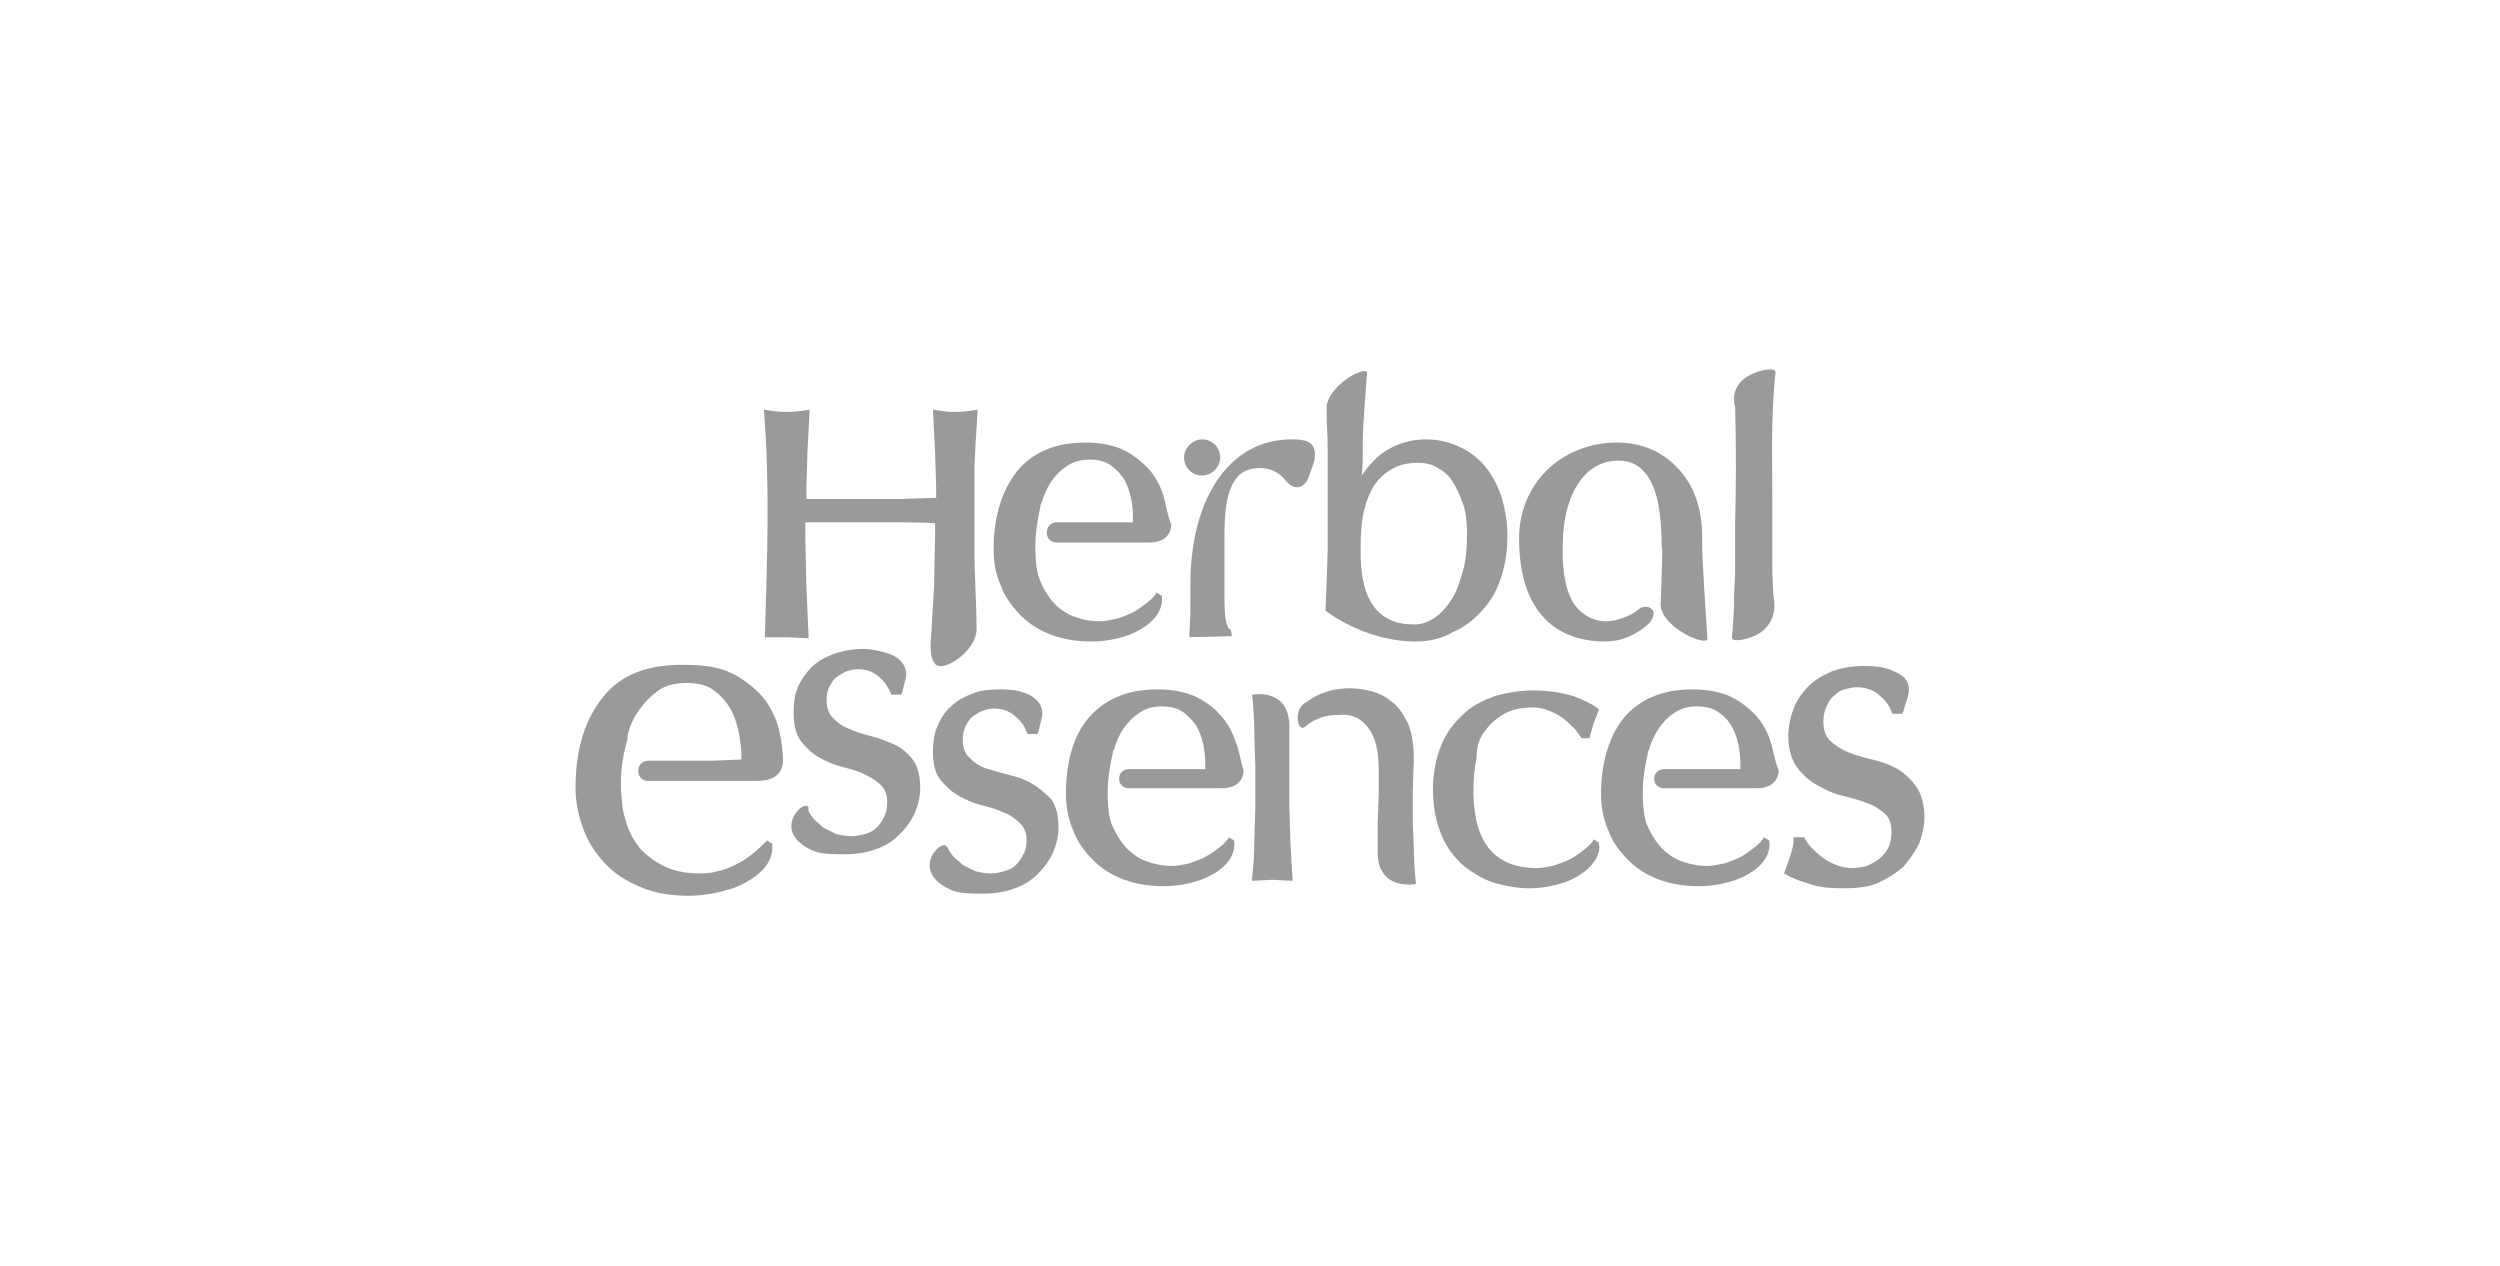
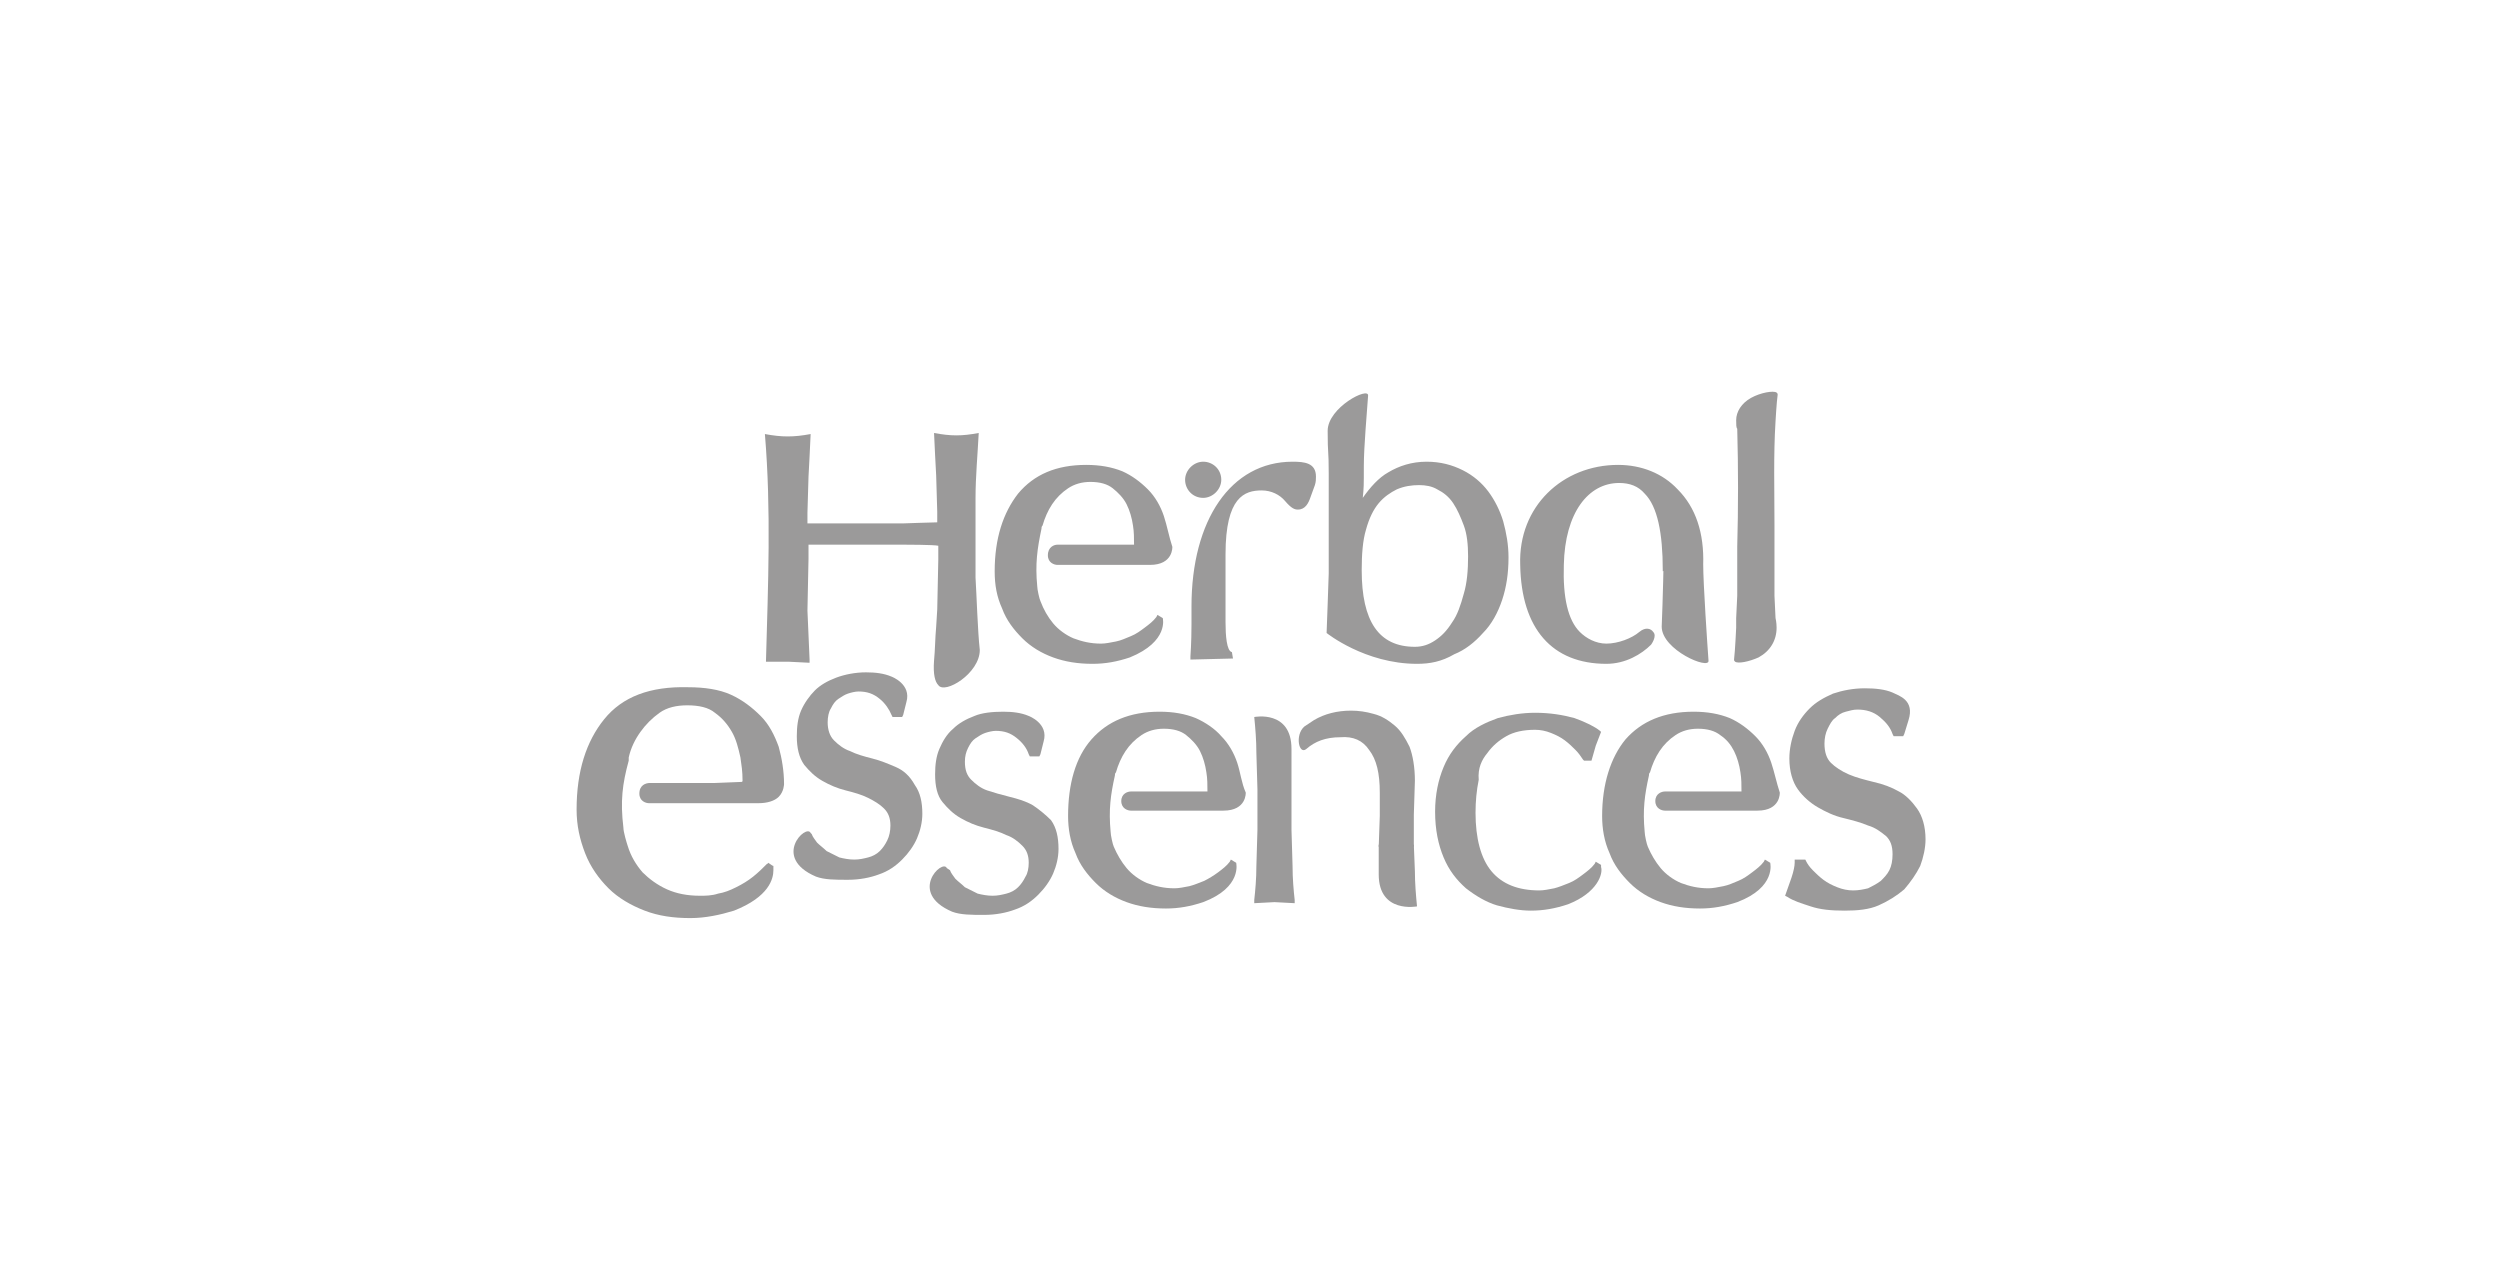
- <svg xmlns="http://www.w3.org/2000/svg" version="1.1" x="0px" y="0px" viewBox="0 0 235 119" style="enable-background:new 0 0 235 119;" xml:space="preserve">
+ <svg xmlns="http://www.w3.org/2000/svg" version="1.1" id="Layer_1" x="0px" y="0px" viewBox="0 0 235 119" style="enable-background:new 0 0 235 119;" xml:space="preserve">
  <style type="text/css">
	.st0{display:none;}
	.st1{display:inline;fill:#4B4A4B;}
	.st2{fill:#9B9A9A;}
- 	.st3{opacity:0.35;fill:#9B9A9A;}
- 	.st4{opacity:0.25;fill:#9B9A9A;}
- 	.st5{fill-rule:evenodd;clip-rule:evenodd;fill:#9B9A9A;}
- 	.st6{fill:none;stroke:#9B9A9A;stroke-width:0.431;stroke-miterlimit:10;}
- 	.st7{fill:none;}
- 	.st8{display:inline;fill:#9B9A9A;}
- 	.st9{display:inline;fill-rule:evenodd;clip-rule:evenodd;fill:#9B9A9A;}
- 	.st10{display:inline;}
</style>
  <g id="Background" class="st0">
    <rect class="st1" width="235" height="119" />
  </g>
  <g id="Logos">
    <g>
-       <path class="st2" d="M115.7,59.2c-0.5-0.1-0.6-1.6-0.6-2.8v-6.4c0-5.4,1.8-6,3.4-6c0.9,0,1.7,0.4,2.2,1c0.6,0.7,0.9,0.8,1.2,0.8    c0.7,0,1-0.6,1.2-1.2l0.4-1.1c0.1-0.3,0.1-0.6,0.1-0.8c0-1.3-1.1-1.4-2.2-1.4c-5.8,0-9.5,5.5-9.5,13.6v1.7c0,1.7-0.1,3-0.1,3    l0,0.3l4-0.1L115.7,59.2 M132.9,58.7c0.7,0,1.3-0.2,1.9-0.6c0.6-0.4,1.1-0.9,1.6-1.7c0.5-0.7,0.8-1.6,1.1-2.7    c0.3-1,0.4-2.2,0.4-3.5c0-1.1-0.1-2.1-0.4-2.9c-0.3-0.8-0.6-1.5-1-2.1c-0.4-0.6-0.9-1-1.5-1.3c-0.5-0.3-1.1-0.4-1.7-0.4    c-0.7,0-1.4,0.1-2.1,0.4c-0.6,0.3-1.2,0.7-1.7,1.3c-0.5,0.6-0.9,1.4-1.2,2.5c-0.3,1-0.4,2.3-0.4,3.8    C127.8,56.4,129.5,58.7,132.9,58.7 M133.1,60.3c-4.9,0-8.5-2.9-8.5-2.9l0.1-2.7l0.1-2.9l0-2.7v-6.7c0-2.3-0.1-1.7-0.1-4    c0-2.2,3.9-4.2,3.8-3.3c-0.1,1.5-0.4,4.8-0.4,6.6c0,1.9,0,2-0.1,3c0.7-1,1.5-1.9,2.4-2.4c1-0.6,2.2-1,3.6-1c1.3,0,2.4,0.3,3.4,0.8    c1,0.5,1.8,1.2,2.4,2c0.6,0.8,1.1,1.8,1.4,2.8c0.3,1.1,0.5,2.2,0.5,3.4c0,1.5-0.2,2.8-0.6,4c-0.4,1.2-1,2.3-1.8,3.1    c-0.8,0.9-1.7,1.6-2.7,2C135.4,60.1,134.2,60.3,133.1,60.3 M113,44.7c0.9,0,1.7-0.8,1.7-1.7c0-1-0.8-1.7-1.7-1.7    c-0.9,0-1.7,0.8-1.7,1.7C111.3,43.9,112,44.7,113,44.7 M109.3,46.4c-0.3-0.9-0.8-1.8-1.5-2.5c-0.7-0.7-1.5-1.3-2.4-1.7    c-1-0.4-2.1-0.6-3.4-0.6c-2.8,0-4.9,0.9-6.4,2.7c-1.4,1.8-2.2,4.2-2.2,7.3c0,1.3,0.2,2.4,0.7,3.5c0.4,1.1,1.1,2,1.9,2.8    c0.8,0.8,1.8,1.4,2.9,1.8c1.1,0.4,2.3,0.6,3.7,0.6c1.2,0,2.3-0.2,3.5-0.6c3.7-1.5,3.1-3.7,3.1-3.7l-0.5-0.3l-0.1,0.2    c-0.3,0.4-0.7,0.7-1.1,1c-0.4,0.3-0.8,0.6-1.3,0.8c-0.5,0.2-0.9,0.4-1.4,0.5c-0.5,0.1-1,0.2-1.4,0.2c-1,0-1.8-0.2-2.6-0.5    c-0.7-0.3-1.4-0.8-1.9-1.4c-0.5-0.6-0.9-1.3-1.2-2.1c-0.1-0.2-0.3-1.1-0.3-1.4c-0.2-2.1,0-3.5,0.4-5.4l0,0c0-0.1,0-0.2,0.1-0.3    c0.2-0.7,0.5-1.4,0.9-2c0.4-0.6,0.9-1.1,1.5-1.5c0.6-0.4,1.3-0.6,2.1-0.6c0.9,0,1.6,0.2,2.1,0.6c0.5,0.4,1,0.9,1.3,1.5    c0.3,0.6,0.5,1.3,0.6,2c0.1,0.6,0.1,1.2,0.1,1.8l-2.1,0l-2.4,0l-2.1,0c0,0-0.3,0-0.6,0c-0.3,0-0.9,0.2-0.9,1    c0,0.7,0.6,0.9,0.9,0.9c0.3,0,0.6,0,0.6,0l2.1,0l3.9,0c0,0,1.1,0,2.1,0c2.2,0,2.1-1.7,2.1-1.7C109.7,48.4,109.6,47.3,109.3,46.4     M132.9,58.7c0.7,0,1.3-0.2,1.9-0.6c0.6-0.4,1.1-0.9,1.6-1.7c0.5-0.7,0.8-1.6,1.1-2.7c0.3-1,0.4-2.2,0.4-3.5    c0-1.1-0.1-2.1-0.4-2.9c-0.3-0.8-0.6-1.5-1-2.1c-0.4-0.6-0.9-1-1.5-1.3c-0.5-0.3-1.1-0.4-1.7-0.4c-0.7,0-1.4,0.1-2.1,0.4    c-0.6,0.3-1.2,0.7-1.7,1.3c-0.5,0.6-0.9,1.4-1.2,2.5c-0.3,1-0.4,2.3-0.4,3.8C127.8,56.4,129.5,58.7,132.9,58.7 M133.1,60.3    c-4.9,0-8.5-2.9-8.5-2.9l0.1-2.7l0.1-2.9l0-2.7v-6.7c0-2.3-0.1-1.7-0.1-4c0-2.2,3.9-4.2,3.8-3.3c-0.1,1.5-0.4,4.8-0.4,6.6    c0,1.9,0,2-0.1,3c0.7-1,1.5-1.9,2.4-2.4c1-0.6,2.2-1,3.6-1c1.3,0,2.4,0.3,3.4,0.8c1,0.5,1.8,1.2,2.4,2c0.6,0.8,1.1,1.8,1.4,2.8    c0.3,1.1,0.5,2.2,0.5,3.4c0,1.5-0.2,2.8-0.6,4c-0.4,1.2-1,2.3-1.8,3.1c-0.8,0.9-1.7,1.6-2.7,2C135.4,60.1,134.2,60.3,133.1,60.3     M156.3,49.7c0,0.4-0.1,4.8-0.2,7.1c0,2.2,4.5,4.1,4.4,3.2c-0.1-1.4-0.5-7.2-0.5-9.1c-0.6-0.1-1.2-0.6-1.8-0.9    C157.6,49.7,156.8,50.1,156.3,49.7 M91.6,52.2l0-1.8V46h0v-1.4h0c0-2,0.2-4.1,0.3-6.1c-1.6,0.3-2.6,0.3-4.2,0l0.1,2.1l0.1,1.9    l0.1,3.4V46h0v0.8c-0.4,0-3.2,0.1-3.2,0.1l-3.8,0l-2,0l-0.7,0c0,0-2.1,0-2.5,0v-1l0.1-3.4l0.1-1.9l0.1-2.1c-1.6,0.3-2.7,0.3-4.3,0    c0.6,7.2,0.3,14.1,0.1,21.4l2.1,0l2,0.1v-0.3l-0.2-4.6l-0.1-4.7v-1.3c0.3,0,1,0,1,0l1.5,0l0.7,0l2,0l3.8,0c0,0,2.8,0,3.2,0.1v1.3    l-0.1,4.7l-0.1,1.7h0c-0.1,1.1-0.1,2.2-0.2,3.2c-0.1,1.3,0.1,2,0.4,2.3c0.6,0.9,3.9-1.1,3.9-3.3C91.8,57.2,91.6,53.8,91.6,52.2     M154,57.3c-0.7,0.6-2,1.1-3.1,1.1c-1,0-1.9-0.5-2.5-1.1c-1.1-1.1-1.6-3.2-1.5-6.3c0.1-4.9,2.3-7.7,5.2-7.7c1,0,1.8,0.3,2.4,1    c1.2,1.2,1.7,3.7,1.7,7.2l0,0.1c0.7-0.4,1.6-0.3,2.4-0.3c0.5,0,1,0,1.4-0.1c0-0.1,0-0.2,0-0.2c0.1-3-0.7-5.4-2.4-7.1    c-1.4-1.5-3.4-2.3-5.6-2.3c-5.2,0-9.4,3.9-9.2,9.4c0.1,6,3,9.3,8.1,9.3c1.8,0,3.3-0.9,4.2-1.8c0,0,0.6-0.8,0.2-1.2    C155.1,57,154.5,56.9,154,57.3 M163.1,53.9l-0.1,2.1l0,0.9c0,0-0.1,2.2-0.2,3c0,0.1,0,0.1,0.1,0.2c0.3,0.2,1.3,0,2.2-0.4    c1.1-0.6,1.7-1.6,1.7-2.8c0-0.5-0.1-0.9-0.1-0.9l-0.1-2.1l0-2.7v-1.9h0c0-0.7,0-1.4,0-2.1c0-3.2-0.1-6.5,0.1-9.7    c0,0,0.1-1.8,0.2-2.5c0-0.1,0-0.1-0.1-0.2c-0.3-0.2-1.5,0-2.4,0.5c-0.9,0.5-1.4,1.3-1.4,2.1c0,0.4,0,0.7,0.1,0.8    c0.1,3.7,0.1,7.4,0,11.1h0v1.9L163.1,53.9" />
-       <path class="st2" d="M180.1,73.9c0.5,0.7,0.8,1.7,0.8,2.9c0,0.8-0.2,1.7-0.5,2.5c-0.4,0.8-0.9,1.5-1.5,2.2    c-0.7,0.6-1.5,1.1-2.4,1.5c-0.9,0.4-2,0.5-3.2,0.5c-1.3,0-2.3-0.1-3.2-0.4c-0.9-0.3-1.6-0.5-2.2-0.9l-0.2-0.1l0.6-1.7    c0.2-0.6,0.3-1.1,0.3-1.4v-0.3h1l0.1,0.2c0.1,0.2,0.3,0.5,0.6,0.8c0.3,0.3,0.6,0.6,1,0.9c0.4,0.3,0.8,0.5,1.3,0.7    c0.5,0.2,1,0.3,1.5,0.3c0.5,0,1-0.1,1.4-0.2c0.4-0.2,0.8-0.4,1.2-0.7c0.3-0.3,0.6-0.6,0.8-1c0.2-0.4,0.3-0.9,0.3-1.5    c0-0.8-0.2-1.3-0.6-1.7c-0.5-0.4-1-0.8-1.7-1c-0.7-0.3-1.5-0.5-2.3-0.7c-0.9-0.2-1.7-0.6-2.4-1c-0.7-0.4-1.4-1-1.9-1.7    c-0.5-0.7-0.8-1.7-0.8-2.9c0-0.9,0.2-1.8,0.5-2.6c0.3-0.8,0.8-1.5,1.4-2.1c0.6-0.6,1.3-1,2.2-1.4c0.9-0.3,1.9-0.5,3-0.5    c1,0,1.9,0.1,2.6,0.4c0.6,0.3,2.1,0.7,1.5,2.6l-0.4,1.3l-0.1,0.2h-0.9l-0.1-0.2c-0.2-0.6-0.6-1.1-1.2-1.6    c-0.6-0.5-1.3-0.7-2.1-0.7c-0.4,0-0.7,0.1-1.1,0.2c-0.4,0.1-0.7,0.3-1,0.6c-0.3,0.2-0.5,0.6-0.7,1c-0.2,0.4-0.3,0.9-0.3,1.4    c0,0.8,0.2,1.4,0.6,1.8c0.4,0.4,1,0.8,1.7,1.1c0.7,0.3,1.5,0.5,2.3,0.7c0.9,0.2,1.7,0.5,2.4,0.9C178.9,72.6,179.6,73.2,180.1,73.9    " />
-       <path class="st2" d="M84.1,70c-0.7-0.3-1.4-0.6-2.2-0.8c-0.8-0.2-1.5-0.4-2.1-0.7c-0.6-0.2-1.1-0.6-1.5-1c-0.4-0.4-0.6-1-0.6-1.7    c0-0.5,0.1-1,0.3-1.3c0.2-0.4,0.4-0.7,0.7-0.9c0.3-0.2,0.6-0.4,0.9-0.5c0.3-0.1,0.7-0.2,1-0.2c0.8,0,1.4,0.2,2,0.7    c0.5,0.4,0.9,1,1.1,1.5l0.1,0.2h0.9l0.1-0.2l0.3-1.2c0.5-1.7-1.4-2.4-1.4-2.4C82.8,61.2,82,61,81.1,61c-1,0-2,0.2-2.8,0.5    c-0.8,0.3-1.5,0.7-2,1.2c-0.5,0.5-1,1.2-1.3,1.9c-0.3,0.7-0.4,1.5-0.4,2.4c0,1.1,0.2,2,0.7,2.7c0.5,0.6,1,1.1,1.7,1.5    c0.7,0.4,1.4,0.7,2.2,0.9c0.8,0.2,1.5,0.4,2.1,0.7c0.6,0.3,1.1,0.6,1.5,1c0.4,0.4,0.6,0.9,0.6,1.6c0,0.5-0.1,1-0.3,1.4    c-0.2,0.4-0.4,0.7-0.7,1c-0.3,0.3-0.7,0.5-1.1,0.6c-0.4,0.1-0.8,0.2-1.3,0.2c-0.5,0-1-0.1-1.4-0.2c-0.4-0.2-0.8-0.4-1.2-0.6    c-0.3-0.3-0.6-0.5-0.9-0.8c-0.2-0.3-0.4-0.5-0.5-0.8L76,75.9c-0.4-0.9-3.7,2.3,0.5,4.1c0.8,0.3,1.8,0.3,3,0.3    c1.1,0,2.1-0.2,2.9-0.5c0.9-0.3,1.6-0.8,2.2-1.4c0.6-0.6,1.1-1.3,1.4-2c0.3-0.7,0.5-1.5,0.5-2.3c0-1.1-0.2-2-0.7-2.7    C85.4,70.9,84.8,70.3,84.1,70" />
-       <path class="st2" d="M96.9,73.6c-0.7-0.4-1.4-0.6-2.2-0.8c-0.8-0.2-1.5-0.4-2.1-0.6c-0.6-0.2-1.1-0.6-1.5-1    c-0.4-0.4-0.6-0.9-0.6-1.7c0-0.5,0.1-0.9,0.3-1.3c0.2-0.4,0.4-0.7,0.7-0.9c0.3-0.2,0.6-0.4,0.9-0.5c0.3-0.1,0.7-0.2,1-0.2    c0.8,0,1.4,0.2,2,0.7c0.5,0.4,0.9,0.9,1.1,1.5l0.1,0.2h0.9l0.1-0.2l0.3-1.2c0.5-1.7-1.4-2.4-1.4-2.4c-0.7-0.3-1.5-0.4-2.4-0.4    c-1,0-2,0.1-2.7,0.4c-0.8,0.3-1.5,0.7-2,1.2c-0.6,0.5-1,1.2-1.3,1.9c-0.3,0.7-0.4,1.5-0.4,2.4c0,1.1,0.2,2,0.7,2.6    c0.5,0.6,1,1.1,1.7,1.5c0.7,0.4,1.4,0.7,2.2,0.9c0.8,0.2,1.5,0.4,2.1,0.7c0.6,0.2,1.1,0.6,1.5,1c0.4,0.4,0.6,0.9,0.6,1.6    c0,0.5-0.1,1-0.3,1.3c-0.2,0.4-0.4,0.7-0.7,1c-0.3,0.3-0.7,0.5-1.1,0.6c-0.4,0.1-0.8,0.2-1.3,0.2c-0.5,0-1-0.1-1.4-0.2    c-0.4-0.2-0.8-0.4-1.2-0.6c-0.3-0.3-0.6-0.5-0.9-0.8c-0.2-0.3-0.4-0.5-0.5-0.8l-0.1-0.1c-0.4-0.9-3.7,2.3,0.5,4.1    c0.8,0.3,1.8,0.3,3,0.3c1.1,0,2.1-0.2,2.9-0.5c0.9-0.3,1.6-0.8,2.2-1.4c0.6-0.6,1.1-1.3,1.4-2c0.3-0.7,0.5-1.5,0.5-2.3    c0-1.1-0.2-2-0.7-2.7C98.2,74.5,97.6,74,96.9,73.6" />
-       <path class="st2" d="M139.6,68.7c0.5-0.7,1.1-1.2,1.8-1.6c0.7-0.4,1.6-0.6,2.7-0.6c0.5,0,1,0.1,1.5,0.3c0.5,0.2,0.9,0.4,1.3,0.7    c0.4,0.3,0.7,0.6,1,0.9c0.3,0.3,0.5,0.6,0.7,0.9l0.1,0.1h0.7l0.4-1.4l0.5-1.3l-0.1-0.1c-0.5-0.4-1.3-0.8-2.4-1.2    c-1.1-0.3-2.3-0.5-3.7-0.5c-1.2,0-2.4,0.2-3.5,0.5c-1.1,0.4-2.2,0.9-3,1.7c-0.9,0.8-1.6,1.7-2.1,2.9c-0.5,1.2-0.8,2.6-0.8,4.2    c0,1.7,0.3,3.1,0.8,4.3c0.5,1.2,1.2,2.1,2.1,2.9c0.9,0.7,1.9,1.3,2.9,1.6c1.1,0.3,2.2,0.5,3.2,0.5c1.2,0,2.3-0.2,3.5-0.6    c2.8-1.1,3.3-2.9,3.1-3.5l0-0.2l-0.5-0.3l-0.1,0.2c-0.3,0.4-0.7,0.7-1.1,1c-0.4,0.3-0.8,0.6-1.3,0.8c-0.5,0.2-1,0.4-1.4,0.5    c-0.5,0.1-1,0.2-1.4,0.2c-2,0-3.5-0.6-4.5-1.8c-1-1.2-1.5-3.1-1.5-5.5c0-1.1,0.1-2.1,0.3-3.1C138.8,70.1,139.1,69.3,139.6,68.7" />
-       <path class="st2" d="M116.1,69.6c-0.3-0.9-0.8-1.8-1.5-2.5c-0.6-0.7-1.5-1.3-2.4-1.7c-1-0.4-2.1-0.6-3.4-0.6    c-2.8,0-4.9,0.9-6.4,2.6c-1.5,1.7-2.2,4.2-2.2,7.2c0,1.2,0.2,2.4,0.7,3.5c0.4,1.1,1.1,2,1.9,2.8c0.8,0.8,1.8,1.4,2.9,1.8    c1.1,0.4,2.3,0.6,3.7,0.6c1.2,0,2.3-0.2,3.5-0.6c3.7-1.4,3.1-3.7,3.1-3.7l-0.5-0.3l-0.1,0.2c-0.3,0.4-0.7,0.7-1.1,1    c-0.4,0.3-0.9,0.6-1.3,0.8c-0.5,0.2-1,0.4-1.4,0.5c-0.5,0.1-1,0.2-1.4,0.2c-1,0-1.8-0.2-2.6-0.5c-0.7-0.3-1.4-0.8-1.9-1.4    c-0.5-0.6-0.9-1.3-1.2-2c-0.1-0.2-0.3-1.1-0.3-1.4c-0.2-2.1,0-3.5,0.4-5.3l0,0c0-0.1,0-0.2,0.1-0.3c0.2-0.7,0.5-1.4,0.9-2    c0.4-0.6,0.9-1.1,1.5-1.5c0.6-0.4,1.3-0.6,2.1-0.6c0.9,0,1.6,0.2,2.1,0.6c0.5,0.4,1,0.9,1.3,1.5c0.3,0.6,0.5,1.3,0.6,2    c0.1,0.6,0.1,1.2,0.1,1.8l-2.1,0l-2.4,0l-2.1,0c0,0-0.3,0-0.6,0c-0.3,0-0.9,0.2-0.9,0.9c0,0.7,0.6,0.9,0.9,0.9c0.3,0,0.6,0,0.6,0    l2.1,0l3.9,0c0,0,1.1,0,2.1,0c2.2,0,2.1-1.7,2.1-1.7C116.6,71.5,116.5,70.5,116.1,69.6" />
-       <path class="st2" d="M56.7,65.5c-1.7,2.1-2.6,4.9-2.6,8.5c0,1.5,0.3,2.8,0.8,4.1c0.5,1.3,1.3,2.4,2.2,3.3c0.9,0.9,2.1,1.6,3.4,2.1    c1.3,0.5,2.7,0.7,4.3,0.7c1.4,0,2.8-0.3,4.1-0.7c3.3-1.3,3.7-3,3.7-3.8c0-0.2,0-0.3,0-0.4c-0.1,0-0.3-0.2-0.5-0.3    c0,0.1-0.1,0.1-0.1,0.1c-0.4,0.4-0.8,0.8-1.3,1.2c-0.5,0.4-1,0.7-1.6,1c-0.6,0.3-1.1,0.5-1.7,0.6c-0.6,0.2-1.2,0.2-1.7,0.2    c-1.2,0-2.2-0.2-3.1-0.6c-0.9-0.4-1.7-1-2.3-1.6c-0.6-0.7-1.1-1.5-1.4-2.5c-0.1-0.3-0.4-1.3-0.4-1.7c-0.3-2.5-0.1-4.1,0.5-6.3    l0-0.1l0-0.2c0.2-0.9,0.6-1.7,1.1-2.4c0.5-0.7,1.1-1.3,1.8-1.8c0.7-0.5,1.6-0.7,2.6-0.7c1.1,0,2,0.2,2.6,0.7    c0.7,0.5,1.2,1.1,1.6,1.8c0.4,0.7,0.6,1.5,0.8,2.4c0.1,0.7,0.2,1.3,0.2,2.2c0,0.1-0.1,0.1-0.1,0.1l-2.5,0.1l-2.9,0l-2.5,0l-0.7,0    c-0.4,0-1,0.2-1,1c0,0.7,0.6,0.9,0.9,0.9l0.7,0l2.5,0l4.6,0l2.5,0c0.8,0,1.5-0.2,1.9-0.6c0.5-0.5,0.5-1.2,0.5-1.2    c0-1.2-0.2-2.4-0.5-3.5c-0.4-1.1-0.9-2.1-1.7-2.9c-0.8-0.8-1.7-1.5-2.8-2c-1.1-0.5-2.5-0.7-4-0.7C60.9,62.4,58.4,63.4,56.7,65.5" />
-       <path class="st2" d="M166.4,69.6c-0.3-0.9-0.8-1.8-1.5-2.5c-0.7-0.7-1.5-1.3-2.4-1.7c-1-0.4-2.1-0.6-3.4-0.6    c-2.8,0-4.9,0.9-6.4,2.6c-1.4,1.7-2.2,4.2-2.2,7.2c0,1.2,0.2,2.4,0.7,3.5c0.4,1.1,1.1,2,1.9,2.8c0.8,0.8,1.8,1.4,2.9,1.8    c1.1,0.4,2.3,0.6,3.7,0.6c1.2,0,2.3-0.2,3.5-0.6c3.7-1.4,3.1-3.7,3.1-3.7l-0.5-0.3l-0.1,0.2c-0.3,0.4-0.7,0.7-1.1,1    c-0.4,0.3-0.8,0.6-1.3,0.8c-0.5,0.2-0.9,0.4-1.4,0.5c-0.5,0.1-1,0.2-1.4,0.2c-1,0-1.8-0.2-2.6-0.5c-0.7-0.3-1.4-0.8-1.9-1.4    c-0.5-0.6-0.9-1.3-1.2-2c-0.1-0.2-0.3-1.1-0.3-1.4c-0.2-2.1,0-3.5,0.4-5.3v0c0-0.1,0-0.2,0.1-0.3c0.2-0.7,0.5-1.4,0.9-2    c0.4-0.6,0.9-1.1,1.5-1.5c0.6-0.4,1.3-0.6,2.1-0.6c0.9,0,1.6,0.2,2.1,0.6c0.6,0.4,1,0.9,1.3,1.5c0.3,0.6,0.5,1.3,0.6,2    c0.1,0.6,0.1,1.2,0.1,1.8l-2.1,0l-2.4,0l-2.1,0c0,0-0.3,0-0.6,0c-0.3,0-0.9,0.2-0.9,0.9c0,0.7,0.6,0.9,0.9,0.9c0.3,0,0.6,0,0.6,0    l2.1,0l3.9,0c0,0,1.1,0,2.1,0c2.2,0,2.1-1.7,2.1-1.7C166.8,71.5,166.7,70.5,166.4,69.6" />
-       <path class="st2" d="M132.8,77.3h-3.3c0,1.2,0,2.8,0,2.8c0,3.7,3.6,3,3.6,3c-0.1-1-0.2-2.2-0.2-3.3L132.8,77.3" />
-       <path class="st2" d="M121.3,79.3l-0.1-3.4v-3.1c0-0.2,0-0.3,0-0.5l0-4c0-3.7-3.5-3-3.5-3c0.1,1,0.2,2.2,0.2,3.4l0.1,3.4v3.8    l-0.1,3.4c0,1.2-0.1,2.3-0.2,3.2l0,0.3l1.9-0.1l1.9,0.1l0-0.3C121.4,81.6,121.4,80.5,121.3,79.3" />
-       <path class="st2" d="M128.6,68.4c0.7,0.9,1,2.2,1,4v2.2l-0.1,2.9h3.3l0-3l0.1-3.2c0-1.3-0.2-2.4-0.5-3.2c-0.4-0.8-0.8-1.5-1.4-2    c-0.6-0.5-1.2-0.9-2-1.1c-0.7-0.2-1.4-0.3-2.1-0.3c-1.3,0-2.5,0.3-3.5,0.9c-0.3,0.2-0.6,0.4-0.9,0.6c-0.9,0.8-0.5,2.7,0.2,2.1    c0.8-0.7,1.8-1.1,3.2-1.1C127.1,67.1,127.9,67.5,128.6,68.4" />
+       <path class="st2" d="M115.8,61.3c-0.5-0.1-0.6-1.6-0.6-2.8v-6.4c0-5.4,1.8-6,3.4-6c0.9,0,1.7,0.4,2.2,1c0.6,0.7,0.9,0.8,1.2,0.8    c0.7,0,1-0.6,1.2-1.2l0.4-1.1c0.1-0.3,0.1-0.6,0.1-0.8c0-1.3-1.1-1.4-2.2-1.4c-5.8,0-9.5,5.5-9.5,13.6v1.7c0,1.7-0.1,3-0.1,3V62    l4-0.1L115.8,61.3 M133,60.8c0.7,0,1.3-0.2,1.9-0.6c0.6-0.4,1.1-0.9,1.6-1.7c0.5-0.7,0.8-1.6,1.1-2.7c0.3-1,0.4-2.2,0.4-3.5    c0-1.1-0.1-2.1-0.4-2.9c-0.3-0.8-0.6-1.5-1-2.1s-0.9-1-1.5-1.3c-0.5-0.3-1.1-0.4-1.7-0.4c-0.7,0-1.4,0.1-2.1,0.4    c-0.6,0.3-1.2,0.7-1.7,1.3s-0.9,1.4-1.2,2.5c-0.3,1-0.4,2.3-0.4,3.8C128,58.4,129.6,60.8,133,60.8 M133.2,62.4    c-4.9,0-8.5-2.9-8.5-2.9l0.1-2.7l0.1-2.9v-2.7v-6.7c0-2.3-0.1-1.7-0.1-4c0-2.2,3.9-4.2,3.8-3.3c-0.1,1.5-0.4,4.8-0.4,6.6    c0,1.9,0,2-0.1,3c0.7-1,1.5-1.9,2.4-2.4c1-0.6,2.2-1,3.6-1c1.3,0,2.4,0.3,3.4,0.8s1.8,1.2,2.4,2c0.6,0.8,1.1,1.8,1.4,2.8    c0.3,1.1,0.5,2.2,0.5,3.4c0,1.5-0.2,2.8-0.6,4c-0.4,1.2-1,2.3-1.8,3.1c-0.8,0.9-1.7,1.6-2.7,2C135.5,62.2,134.4,62.4,133.2,62.4     M113.1,46.8c0.9,0,1.7-0.8,1.7-1.7c0-1-0.8-1.7-1.7-1.7c-0.9,0-1.7,0.8-1.7,1.7S112.1,46.8,113.1,46.8 M109.4,48.5    c-0.3-0.9-0.8-1.8-1.5-2.5s-1.5-1.3-2.4-1.7c-1-0.4-2.1-0.6-3.4-0.6c-2.8,0-4.9,0.9-6.4,2.7c-1.4,1.8-2.2,4.2-2.2,7.3    c0,1.3,0.2,2.4,0.7,3.5c0.4,1.1,1.1,2,1.9,2.8s1.8,1.4,2.9,1.8c1.1,0.4,2.3,0.6,3.7,0.6c1.2,0,2.3-0.2,3.5-0.6    c3.7-1.5,3.1-3.7,3.1-3.7l-0.5-0.3l-0.1,0.2c-0.3,0.4-0.7,0.7-1.1,1s-0.8,0.6-1.3,0.8s-0.9,0.4-1.4,0.5s-1,0.2-1.4,0.2    c-1,0-1.8-0.2-2.6-0.5c-0.7-0.3-1.4-0.8-1.9-1.4c-0.5-0.6-0.9-1.3-1.2-2.1c-0.1-0.2-0.3-1.1-0.3-1.4c-0.2-2.1,0-3.5,0.4-5.4l0,0    c0-0.1,0-0.2,0.1-0.3c0.2-0.7,0.5-1.4,0.9-2s0.9-1.1,1.5-1.5s1.3-0.6,2.1-0.6c0.9,0,1.6,0.2,2.1,0.6c0.5,0.4,1,0.9,1.3,1.5    s0.5,1.3,0.6,2c0.1,0.6,0.1,1.2,0.1,1.8h-2.1h-2.4H100c0,0-0.3,0-0.6,0c-0.3,0-0.9,0.2-0.9,1c0,0.7,0.6,0.9,0.9,0.9s0.6,0,0.6,0    h2.1h3.9c0,0,1.1,0,2.1,0c2.2,0,2.1-1.7,2.1-1.7C109.9,50.5,109.7,49.4,109.4,48.5 M133,60.8c0.7,0,1.3-0.2,1.9-0.6    c0.6-0.4,1.1-0.9,1.6-1.7c0.5-0.7,0.8-1.6,1.1-2.7c0.3-1,0.4-2.2,0.4-3.5c0-1.1-0.1-2.1-0.4-2.9c-0.3-0.8-0.6-1.5-1-2.1    s-0.9-1-1.5-1.3c-0.5-0.3-1.1-0.4-1.7-0.4c-0.7,0-1.4,0.1-2.1,0.4c-0.6,0.3-1.2,0.7-1.7,1.3s-0.9,1.4-1.2,2.5    c-0.3,1-0.4,2.3-0.4,3.8C128,58.4,129.6,60.8,133,60.8 M133.2,62.4c-4.9,0-8.5-2.9-8.5-2.9l0.1-2.7l0.1-2.9v-2.7v-6.7    c0-2.3-0.1-1.7-0.1-4c0-2.2,3.9-4.2,3.8-3.3c-0.1,1.5-0.4,4.8-0.4,6.6c0,1.9,0,2-0.1,3c0.7-1,1.5-1.9,2.4-2.4c1-0.6,2.2-1,3.6-1    c1.3,0,2.4,0.3,3.4,0.8s1.8,1.2,2.4,2c0.6,0.8,1.1,1.8,1.4,2.8c0.3,1.1,0.5,2.2,0.5,3.4c0,1.5-0.2,2.8-0.6,4    c-0.4,1.2-1,2.3-1.8,3.1c-0.8,0.9-1.7,1.6-2.7,2C135.5,62.2,134.4,62.4,133.2,62.4 M156.4,51.8c0,0.4-0.1,4.8-0.2,7.1    c0,2.2,4.5,4.1,4.4,3.2c-0.1-1.4-0.5-7.2-0.5-9.1c-0.6-0.1-1.2-0.6-1.8-0.9C157.7,51.8,156.9,52.2,156.4,51.8 M91.7,54.3v-1.8    v-4.3l0,0v-1.4l0,0c0-2,0.2-4.1,0.3-6.1c-1.6,0.3-2.6,0.3-4.2,0l0.1,2.1l0.1,1.9l0.1,3.4v0.2l0,0v0.8c-0.4,0-3.2,0.1-3.2,0.1h-3.8    h-2h-0.7c0,0-2.1,0-2.5,0v-1l0.1-3.4l0.1-1.9l0.1-2.1c-1.6,0.3-2.7,0.3-4.3,0c0.6,7.2,0.3,14.1,0.1,21.4h2.1l2,0.1V62l-0.2-4.6    l0.1-4.9v-1.3c0.3,0,1,0,1,0h1.5h0.7h2H85c0,0,2.8,0,3.2,0.1v1.3l-0.1,4.7L88,58.9l0,0c-0.1,1.1-0.1,2.2-0.2,3.2    c-0.1,1.3,0.1,2,0.4,2.3c0.6,0.9,3.9-1.1,3.9-3.3C91.9,59.3,91.8,55.9,91.7,54.3 M154.1,59.4c-0.7,0.6-2,1.1-3.1,1.1    c-1,0-1.9-0.5-2.5-1.1c-1.1-1.1-1.6-3.2-1.5-6.3c0.1-4.9,2.3-7.7,5.2-7.7c1,0,1.8,0.3,2.4,1c1.2,1.2,1.7,3.7,1.7,7.2v0.1    c0.7-0.4,1.6-0.3,2.4-0.3c0.5,0,1,0,1.4-0.1c0-0.1,0-0.2,0-0.2c0.1-3-0.7-5.4-2.4-7.1c-1.4-1.5-3.4-2.3-5.6-2.3    c-5.2,0-9.4,3.9-9.2,9.4c0.1,6,3,9.3,8.1,9.3c1.8,0,3.3-0.9,4.2-1.8c0,0,0.6-0.8,0.2-1.2C155.2,59.1,154.7,58.9,154.1,59.4     M163.3,56l-0.1,2.1V59c0,0-0.1,2.2-0.2,3c0,0.1,0,0.1,0.1,0.2c0.3,0.2,1.3,0,2.2-0.4c1.1-0.6,1.7-1.6,1.7-2.8    c0-0.5-0.1-0.9-0.1-0.9l-0.1-2.1v-2.7v-1.9l0,0c0-0.7,0-1.4,0-2.1c0-3.2-0.1-6.5,0.1-9.7c0,0,0.1-1.8,0.2-2.5c0-0.1,0-0.1-0.1-0.2    c-0.3-0.2-1.5,0-2.4,0.5s-1.4,1.3-1.4,2.1c0,0.4,0,0.7,0.1,0.8c0.1,3.7,0.1,7.4,0,11.1l0,0v1.9V56" />
+       <path class="st2" d="M180.2,76c0.5,0.7,0.8,1.7,0.8,2.9c0,0.8-0.2,1.7-0.5,2.5c-0.4,0.8-0.9,1.5-1.5,2.2c-0.7,0.6-1.5,1.1-2.4,1.5    s-2,0.5-3.2,0.5c-1.3,0-2.3-0.1-3.2-0.4s-1.6-0.5-2.2-0.9l-0.2-0.1l0.6-1.7c0.2-0.6,0.3-1.1,0.3-1.4v-0.3h1l0.1,0.2    c0.1,0.2,0.3,0.5,0.6,0.8s0.6,0.6,1,0.9s0.8,0.5,1.3,0.7s1,0.3,1.5,0.3s1-0.1,1.4-0.2c0.4-0.2,0.8-0.4,1.2-0.7    c0.3-0.3,0.6-0.6,0.8-1s0.3-0.9,0.3-1.5c0-0.8-0.2-1.3-0.6-1.7c-0.5-0.4-1-0.8-1.7-1c-0.7-0.3-1.5-0.5-2.3-0.7    c-0.9-0.2-1.7-0.6-2.4-1s-1.4-1-1.9-1.7s-0.8-1.7-0.8-2.9c0-0.9,0.2-1.8,0.5-2.6c0.3-0.8,0.8-1.5,1.4-2.1c0.6-0.6,1.3-1,2.2-1.4    c0.9-0.3,1.9-0.5,3-0.5c1,0,1.9,0.1,2.6,0.4c0.6,0.3,2.1,0.7,1.5,2.6L179,69l-0.1,0.2H178l-0.1-0.2c-0.2-0.6-0.6-1.1-1.2-1.6    c-0.6-0.5-1.3-0.7-2.1-0.7c-0.4,0-0.7,0.1-1.1,0.2c-0.4,0.1-0.7,0.3-1,0.6c-0.3,0.2-0.5,0.6-0.7,1s-0.3,0.9-0.3,1.4    c0,0.8,0.2,1.4,0.6,1.8c0.4,0.4,1,0.8,1.7,1.1c0.7,0.3,1.5,0.5,2.3,0.7c0.9,0.2,1.7,0.5,2.4,0.9C179.1,74.7,179.7,75.3,180.2,76" />
+       <path class="st2" d="M84.2,72.1c-0.7-0.3-1.4-0.6-2.2-0.8c-0.8-0.2-1.5-0.4-2.1-0.7c-0.6-0.2-1.1-0.6-1.5-1s-0.6-1-0.6-1.7    c0-0.5,0.1-1,0.3-1.3c0.2-0.4,0.4-0.7,0.7-0.9c0.3-0.2,0.6-0.4,0.9-0.5s0.7-0.2,1-0.2c0.8,0,1.4,0.2,2,0.7c0.5,0.4,0.9,1,1.1,1.5    l0.1,0.2h0.9l0.1-0.2l0.3-1.2c0.5-1.7-1.4-2.4-1.4-2.4c-0.7-0.3-1.5-0.4-2.4-0.4c-1,0-2,0.2-2.8,0.5s-1.5,0.7-2,1.2    s-1,1.2-1.3,1.9c-0.3,0.7-0.4,1.5-0.4,2.4c0,1.1,0.2,2,0.7,2.7c0.5,0.6,1,1.1,1.7,1.5s1.4,0.7,2.2,0.9c0.8,0.2,1.5,0.4,2.1,0.7    c0.6,0.3,1.1,0.6,1.5,1s0.6,0.9,0.6,1.6c0,0.5-0.1,1-0.3,1.4c-0.2,0.4-0.4,0.7-0.7,1c-0.3,0.3-0.7,0.5-1.1,0.6s-0.8,0.2-1.3,0.2    s-1-0.1-1.4-0.2c-0.4-0.2-0.8-0.4-1.2-0.6c-0.3-0.3-0.6-0.5-0.9-0.8c-0.2-0.3-0.4-0.5-0.5-0.8l-0.1-0.1c-0.4-0.9-3.7,2.3,0.5,4.1    c0.8,0.3,1.8,0.3,3,0.3c1.1,0,2.1-0.2,2.9-0.5c0.9-0.3,1.6-0.8,2.2-1.4s1.1-1.3,1.4-2s0.5-1.5,0.5-2.3c0-1.1-0.2-2-0.7-2.7    C85.5,72.9,84.9,72.4,84.2,72.1" />
+       <path class="st2" d="M97.1,75.7c-0.7-0.4-1.4-0.6-2.2-0.8c-0.8-0.2-1.5-0.4-2.1-0.6s-1.1-0.6-1.5-1s-0.6-0.9-0.6-1.7    c0-0.5,0.1-0.9,0.3-1.3c0.2-0.4,0.4-0.7,0.7-0.9c0.3-0.2,0.6-0.4,0.9-0.5s0.7-0.2,1-0.2c0.8,0,1.4,0.2,2,0.7    c0.5,0.4,0.9,0.9,1.1,1.5l0.1,0.2h0.9l0.1-0.2l0.3-1.2c0.5-1.7-1.4-2.4-1.4-2.4c-0.7-0.3-1.5-0.4-2.4-0.4c-1,0-2,0.1-2.7,0.4    c-0.8,0.3-1.5,0.7-2,1.2c-0.6,0.5-1,1.2-1.3,1.9c-0.3,0.7-0.4,1.5-0.4,2.4c0,1.1,0.2,2,0.7,2.6s1,1.1,1.7,1.5s1.4,0.7,2.2,0.9    c0.8,0.2,1.5,0.4,2.1,0.7c0.6,0.2,1.1,0.6,1.5,1s0.6,0.9,0.6,1.6c0,0.5-0.1,1-0.3,1.3c-0.2,0.4-0.4,0.7-0.7,1    c-0.3,0.3-0.7,0.5-1.1,0.6s-0.8,0.2-1.3,0.2s-1-0.1-1.4-0.2c-0.4-0.2-0.8-0.4-1.2-0.6c-0.3-0.3-0.6-0.5-0.9-0.8    c-0.2-0.3-0.4-0.5-0.5-0.8L89,81.6c-0.4-0.9-3.7,2.3,0.5,4.1c0.8,0.3,1.8,0.3,3,0.3c1.1,0,2.1-0.2,2.9-0.5    c0.9-0.3,1.6-0.8,2.2-1.4s1.1-1.3,1.4-2s0.5-1.5,0.5-2.3c0-1.1-0.2-2-0.7-2.7C98.3,76.6,97.7,76.1,97.1,75.7" />
+       <path class="st2" d="M139.8,70.8c0.5-0.7,1.1-1.2,1.8-1.6s1.6-0.6,2.7-0.6c0.5,0,1,0.1,1.5,0.3c0.5,0.2,0.9,0.4,1.3,0.7    c0.4,0.3,0.7,0.6,1,0.9s0.5,0.6,0.7,0.9l0.1,0.1h0.7l0.4-1.4l0.5-1.3l-0.1-0.1c-0.5-0.4-1.3-0.8-2.4-1.2c-1.1-0.3-2.3-0.5-3.7-0.5    c-1.2,0-2.4,0.2-3.5,0.5c-1.1,0.4-2.2,0.9-3,1.7c-0.9,0.8-1.6,1.7-2.1,2.9c-0.5,1.2-0.8,2.6-0.8,4.2c0,1.7,0.3,3.1,0.8,4.3    c0.5,1.2,1.2,2.1,2.1,2.9c0.9,0.7,1.9,1.3,2.9,1.6c1.1,0.3,2.2,0.5,3.2,0.5c1.2,0,2.3-0.2,3.5-0.6c2.8-1.1,3.3-2.9,3.1-3.5v-0.2    L150,81l-0.1,0.2c-0.3,0.4-0.7,0.7-1.1,1c-0.4,0.3-0.8,0.6-1.3,0.8c-0.5,0.2-1,0.4-1.4,0.5c-0.5,0.1-1,0.2-1.4,0.2    c-2,0-3.5-0.6-4.5-1.8c-1-1.2-1.5-3.1-1.5-5.5c0-1.1,0.1-2.1,0.3-3.1C138.9,72.2,139.3,71.4,139.8,70.8" />
+       <path class="st2" d="M116.3,71.7c-0.3-0.9-0.8-1.8-1.5-2.5c-0.6-0.7-1.5-1.3-2.4-1.7c-1-0.4-2.1-0.6-3.4-0.6    c-2.8,0-4.9,0.9-6.4,2.6s-2.2,4.2-2.2,7.2c0,1.2,0.2,2.4,0.7,3.5c0.4,1.1,1.1,2,1.9,2.8s1.8,1.4,2.9,1.8s2.3,0.6,3.7,0.6    c1.2,0,2.3-0.2,3.5-0.6c3.7-1.4,3.1-3.7,3.1-3.7l-0.5-0.3l-0.1,0.2c-0.3,0.4-0.7,0.7-1.1,1s-0.9,0.6-1.3,0.8    c-0.5,0.2-1,0.4-1.4,0.5c-0.5,0.1-1,0.2-1.4,0.2c-1,0-1.8-0.2-2.6-0.5c-0.7-0.3-1.4-0.8-1.9-1.4s-0.9-1.3-1.2-2    c-0.1-0.2-0.3-1.1-0.3-1.4c-0.2-2.1,0-3.5,0.4-5.3l0,0c0-0.1,0-0.2,0.1-0.3c0.2-0.7,0.5-1.4,0.9-2s0.9-1.1,1.5-1.5    s1.3-0.6,2.1-0.6c0.9,0,1.6,0.2,2.1,0.6s1,0.9,1.3,1.5s0.5,1.3,0.6,2c0.1,0.6,0.1,1.2,0.1,1.8h-2.1H109h-2.1c0,0-0.3,0-0.6,0    c-0.3,0-0.9,0.2-0.9,0.9c0,0.7,0.6,0.9,0.9,0.9s0.6,0,0.6,0h2.1h3.9c0,0,1.1,0,2.1,0c2.2,0,2.1-1.7,2.1-1.7    C116.7,73.6,116.6,72.6,116.3,71.7" />
+       <path class="st2" d="M56.8,67.6c-1.7,2.1-2.6,4.9-2.6,8.5c0,1.5,0.3,2.8,0.8,4.1c0.5,1.3,1.3,2.4,2.2,3.3s2.1,1.6,3.4,2.1    c1.3,0.5,2.7,0.7,4.3,0.7c1.4,0,2.8-0.3,4.1-0.7c3.3-1.3,3.7-3,3.7-3.8c0-0.2,0-0.3,0-0.4c-0.1,0-0.3-0.2-0.5-0.3    c0,0.1-0.1,0.1-0.1,0.1c-0.4,0.4-0.8,0.8-1.3,1.2c-0.5,0.4-1,0.7-1.6,1s-1.1,0.5-1.7,0.6c-0.6,0.2-1.2,0.2-1.7,0.2    c-1.2,0-2.2-0.2-3.1-0.6c-0.9-0.4-1.7-1-2.3-1.6c-0.6-0.7-1.1-1.5-1.4-2.5c-0.1-0.3-0.4-1.3-0.4-1.7c-0.3-2.5-0.1-4.1,0.5-6.3    v-0.1v-0.2c0.2-0.9,0.6-1.7,1.1-2.4c0.5-0.7,1.1-1.3,1.8-1.8s1.6-0.7,2.6-0.7c1.1,0,2,0.2,2.6,0.7c0.7,0.5,1.2,1.1,1.6,1.8    c0.4,0.7,0.6,1.5,0.8,2.4c0.1,0.7,0.2,1.3,0.2,2.2c0,0.1-0.1,0.1-0.1,0.1l-2.5,0.1h-2.9h-2.5h-0.7c-0.4,0-1,0.2-1,1    c0,0.7,0.6,0.9,0.9,0.9h0.7h2.5h4.6h2.5c0.8,0,1.5-0.2,1.9-0.6c0.5-0.5,0.5-1.2,0.5-1.2c0-1.2-0.2-2.4-0.5-3.5    c-0.4-1.1-0.9-2.1-1.7-2.9c-0.8-0.8-1.7-1.5-2.8-2c-1.1-0.5-2.5-0.7-4-0.7C61.1,64.5,58.5,65.5,56.8,67.6" />
+       <path class="st2" d="M166.5,71.7c-0.3-0.9-0.8-1.8-1.5-2.5s-1.5-1.3-2.4-1.7c-1-0.4-2.1-0.6-3.4-0.6c-2.8,0-4.9,0.9-6.4,2.6    c-1.4,1.7-2.2,4.2-2.2,7.2c0,1.2,0.2,2.4,0.7,3.5c0.4,1.1,1.1,2,1.9,2.8c0.8,0.8,1.8,1.4,2.9,1.8c1.1,0.4,2.3,0.6,3.7,0.6    c1.2,0,2.3-0.2,3.5-0.6c3.7-1.4,3.1-3.7,3.1-3.7l-0.5-0.3l-0.1,0.2c-0.3,0.4-0.7,0.7-1.1,1c-0.4,0.3-0.8,0.6-1.3,0.8    c-0.5,0.2-0.9,0.4-1.4,0.5s-1,0.2-1.4,0.2c-1,0-1.8-0.2-2.6-0.5c-0.7-0.3-1.4-0.8-1.9-1.4s-0.9-1.3-1.2-2    c-0.1-0.2-0.3-1.1-0.3-1.4c-0.2-2.1,0-3.5,0.4-5.3l0,0c0-0.1,0-0.2,0.1-0.3c0.2-0.7,0.5-1.4,0.9-2s0.9-1.1,1.5-1.5    s1.3-0.6,2.1-0.6c0.9,0,1.6,0.2,2.1,0.6c0.6,0.4,1,0.9,1.3,1.5s0.5,1.3,0.6,2c0.1,0.6,0.1,1.2,0.1,1.8h-2.1h-2.4h-2.1    c0,0-0.3,0-0.6,0s-0.9,0.2-0.9,0.9c0,0.7,0.6,0.9,0.9,0.9c0.3,0,0.6,0,0.6,0h2.1h3.9c0,0,1.1,0,2.1,0c2.2,0,2.1-1.7,2.1-1.7    C167,73.6,166.8,72.6,166.5,71.7" />
+       <path class="st2" d="M132.9,79.4h-3.3c0,1.2,0,2.8,0,2.8c0,3.7,3.6,3,3.6,3c-0.1-1-0.2-2.2-0.2-3.3L132.9,79.4" />
+       <path class="st2" d="M121.5,81.4l-0.1-3.4v-3.1c0-0.2,0-0.3,0-0.5v-4c0-3.7-3.5-3-3.5-3c0.1,1,0.2,2.2,0.2,3.4l0.1,3.4V78    l-0.1,3.4c0,1.2-0.1,2.3-0.2,3.2v0.3l1.9-0.1l1.9,0.1v-0.3C121.6,83.7,121.5,82.6,121.5,81.4" />
+       <path class="st2" d="M128.7,70.5c0.7,0.9,1,2.2,1,4v2.2l-0.1,2.9h3.3v-3l0.1-3.2c0-1.3-0.2-2.4-0.5-3.2c-0.4-0.8-0.8-1.5-1.4-2    c-0.6-0.5-1.2-0.9-2-1.1c-0.7-0.2-1.4-0.3-2.1-0.3c-1.3,0-2.5,0.3-3.5,0.9c-0.3,0.2-0.6,0.4-0.9,0.6c-0.9,0.8-0.5,2.7,0.2,2.1    c0.8-0.7,1.8-1.1,3.2-1.1C127.2,69.2,128.1,69.6,128.7,70.5" />
    </g>
-     <rect y="0" class="st7" width="235" height="119" />
  </g>
  <g id="legal" class="st0">
</g>
</svg>
